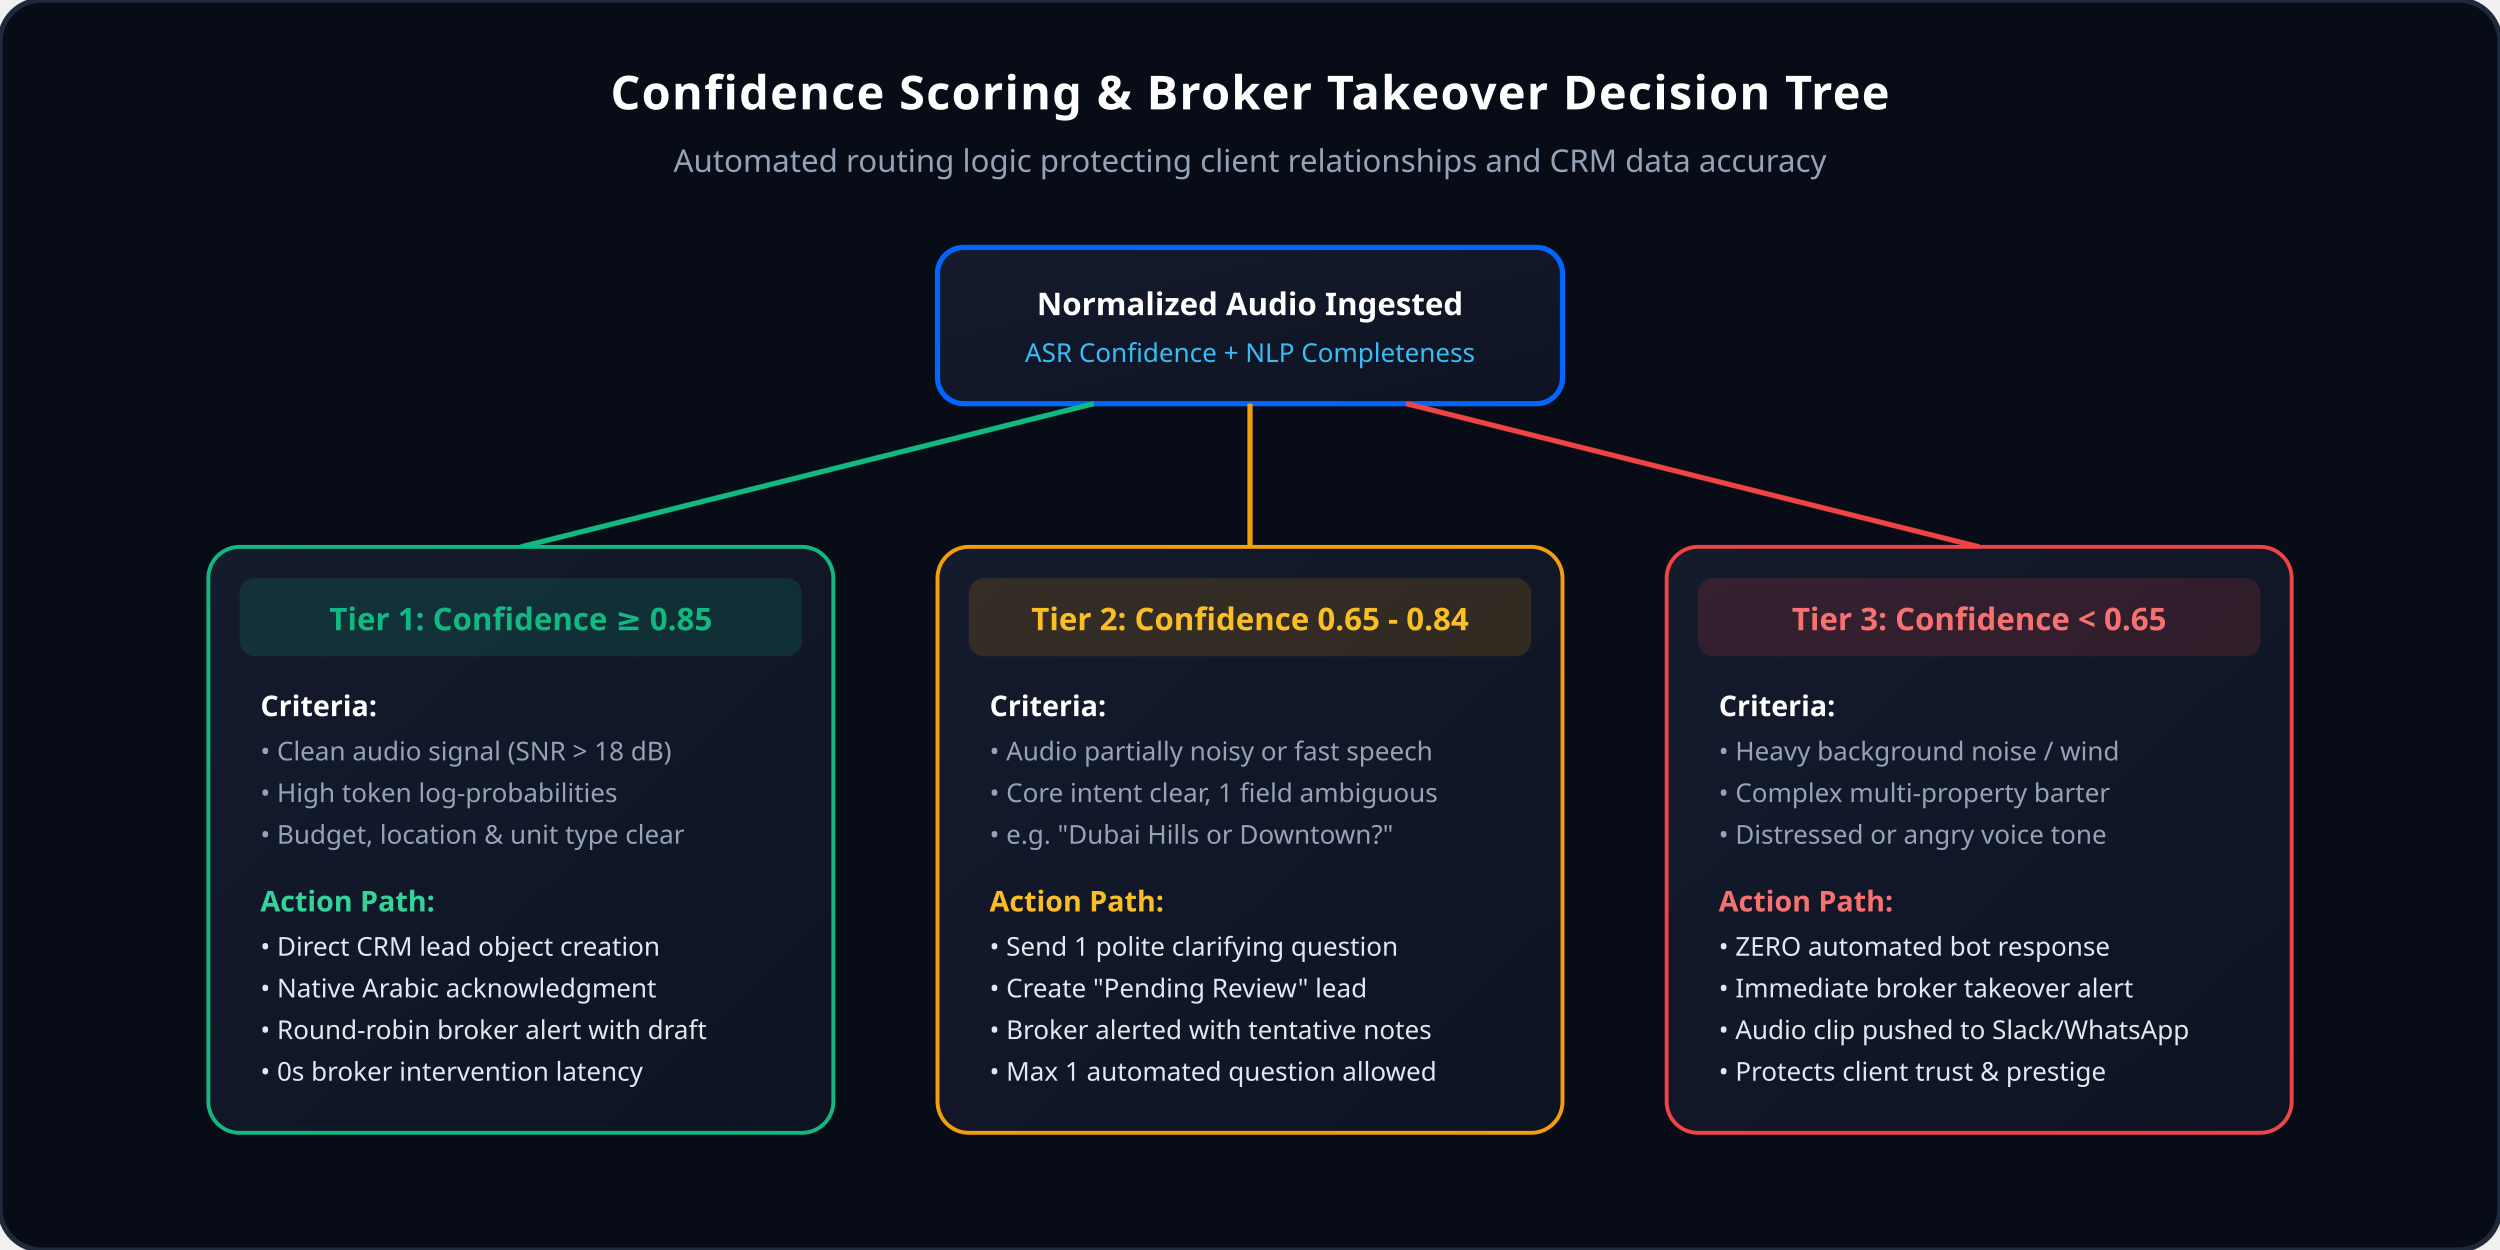
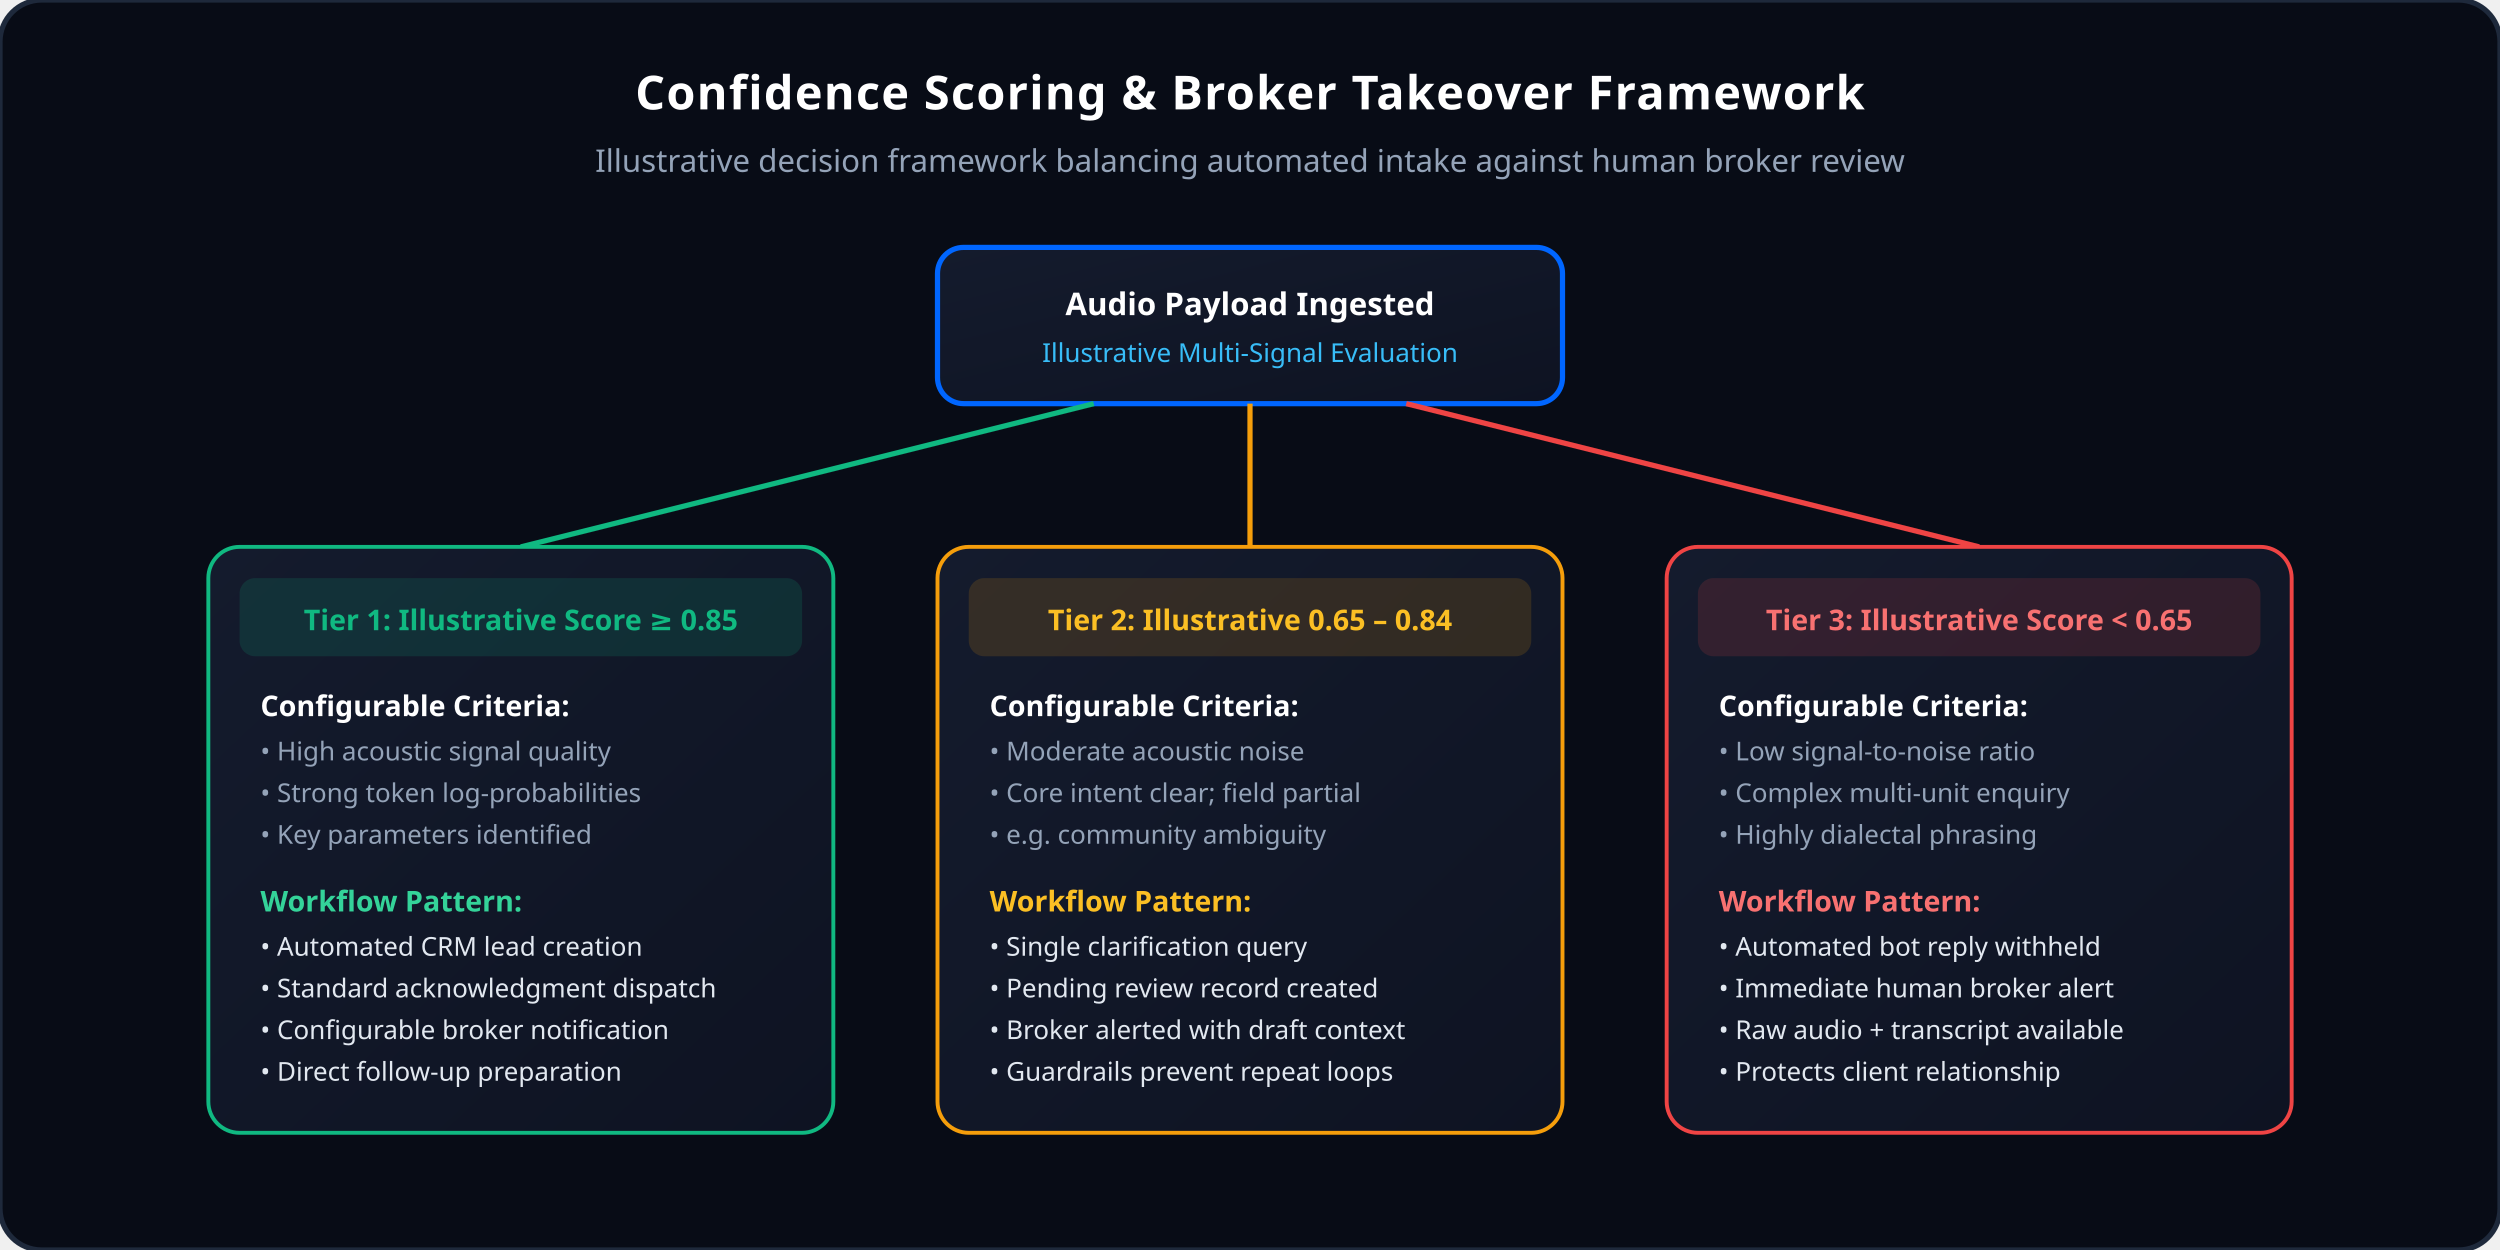
<svg xmlns="http://www.w3.org/2000/svg" viewBox="0 0 960 480" width="100%" height="100%">
  <defs>
    <linearGradient id="treeCard" x1="0%" y1="0%" x2="100%" y2="100%">
      <stop offset="0%" stop-color="#141B2D" />
      <stop offset="100%" stop-color="#0E1322" />
    </linearGradient>
  </defs>
  <rect width="960" height="480" rx="16" fill="#080C16" stroke="#1E293B" stroke-width="2" />
-   <text x="480" y="42" text-anchor="middle" fill="#FFFFFF" font-family="system-ui, sans-serif" font-size="18" font-weight="700" letter-spacing="0.5">Confidence Scoring &amp; Broker Takeover Decision Tree</text>
-   <text x="480" y="66" text-anchor="middle" fill="#94A3B8" font-family="system-ui, sans-serif" font-size="12">Automated routing logic protecting client relationships and CRM data accuracy</text>
+   <text x="480" y="42" text-anchor="middle" fill="#FFFFFF" font-family="system-ui, sans-serif" font-size="18" font-weight="700" letter-spacing="0.5">Confidence Scoring &amp; Broker Takeover Framework</text>
+   <text x="480" y="66" text-anchor="middle" fill="#94A3B8" font-family="system-ui, sans-serif" font-size="12">Illustrative decision framework balancing automated intake against human broker review</text>
  <g transform="translate(360, 95)">
    <rect width="240" height="60" rx="10" fill="url(#treeCard)" stroke="#0066FF" stroke-width="2" />
-     <text x="120" y="26" text-anchor="middle" fill="#FFFFFF" font-family="system-ui, sans-serif" font-size="12" font-weight="bold">Normalized Audio Ingested</text>
-     <text x="120" y="44" text-anchor="middle" fill="#38BDF8" font-family="system-ui, sans-serif" font-size="10">ASR Confidence + NLP Completeness</text>
+     <text x="120" y="26" text-anchor="middle" fill="#FFFFFF" font-family="system-ui, sans-serif" font-size="12" font-weight="bold">Audio Payload Ingested</text>
+     <text x="120" y="44" text-anchor="middle" fill="#38BDF8" font-family="system-ui, sans-serif" font-size="10">Illustrative Multi-Signal Evaluation</text>
  </g>
  <path d="M 420 155 L 200 210" stroke="#10B981" stroke-width="2" fill="none" />
  <path d="M 480 155 L 480 210" stroke="#F59E0B" stroke-width="2" fill="none" />
  <path d="M 540 155 L 760 210" stroke="#EF4444" stroke-width="2" fill="none" />
  <g transform="translate(80, 210)">
    <rect width="240" height="225" rx="12" fill="url(#treeCard)" stroke="#10B981" stroke-width="1.5" />
    <rect x="12" y="12" width="216" height="30" rx="6" fill="#10B981" fill-opacity="0.15" />
-     <text x="120" y="32" text-anchor="middle" fill="#10B981" font-family="system-ui, sans-serif" font-size="12" font-weight="bold">Tier 1: Confidence ≥ 0.85</text>
-     <text x="20" y="65" fill="#FFFFFF" font-family="system-ui, sans-serif" font-size="11" font-weight="600">Criteria:</text>
-     <text x="20" y="82" fill="#94A3B8" font-family="system-ui, sans-serif" font-size="10">• Clean audio signal (SNR &gt; 18 dB)</text>
-     <text x="20" y="98" fill="#94A3B8" font-family="system-ui, sans-serif" font-size="10">• High token log-probabilities</text>
-     <text x="20" y="114" fill="#94A3B8" font-family="system-ui, sans-serif" font-size="10">• Budget, location &amp; unit type clear</text>
-     <text x="20" y="140" fill="#34D399" font-family="system-ui, sans-serif" font-size="11" font-weight="600">Action Path:</text>
-     <text x="20" y="157" fill="#E2E8F0" font-family="system-ui, sans-serif" font-size="10">• Direct CRM lead object creation</text>
-     <text x="20" y="173" fill="#E2E8F0" font-family="system-ui, sans-serif" font-size="10">• Native Arabic acknowledgment</text>
-     <text x="20" y="189" fill="#E2E8F0" font-family="system-ui, sans-serif" font-size="10">• Round-robin broker alert with draft</text>
-     <text x="20" y="205" fill="#E2E8F0" font-family="system-ui, sans-serif" font-size="10">• 0s broker intervention latency</text>
+     <text x="120" y="32" text-anchor="middle" fill="#10B981" font-family="system-ui, sans-serif" font-size="11" font-weight="bold">Tier 1: Illustrative Score ≥ 0.85</text>
+     <text x="20" y="65" fill="#FFFFFF" font-family="system-ui, sans-serif" font-size="11" font-weight="600">Configurable Criteria:</text>
+     <text x="20" y="82" fill="#94A3B8" font-family="system-ui, sans-serif" font-size="10">• High acoustic signal quality</text>
+     <text x="20" y="98" fill="#94A3B8" font-family="system-ui, sans-serif" font-size="10">• Strong token log-probabilities</text>
+     <text x="20" y="114" fill="#94A3B8" font-family="system-ui, sans-serif" font-size="10">• Key parameters identified</text>
+     <text x="20" y="140" fill="#34D399" font-family="system-ui, sans-serif" font-size="11" font-weight="600">Workflow Pattern:</text>
+     <text x="20" y="157" fill="#E2E8F0" font-family="system-ui, sans-serif" font-size="10">• Automated CRM lead creation</text>
+     <text x="20" y="173" fill="#E2E8F0" font-family="system-ui, sans-serif" font-size="10">• Standard acknowledgment dispatch</text>
+     <text x="20" y="189" fill="#E2E8F0" font-family="system-ui, sans-serif" font-size="10">• Configurable broker notification</text>
+     <text x="20" y="205" fill="#E2E8F0" font-family="system-ui, sans-serif" font-size="10">• Direct follow-up preparation</text>
  </g>
  <g transform="translate(360, 210)">
    <rect width="240" height="225" rx="12" fill="url(#treeCard)" stroke="#F59E0B" stroke-width="1.5" />
    <rect x="12" y="12" width="216" height="30" rx="6" fill="#F59E0B" fill-opacity="0.15" />
-     <text x="120" y="32" text-anchor="middle" fill="#FBBF24" font-family="system-ui, sans-serif" font-size="12" font-weight="bold">Tier 2: Confidence 0.65 - 0.84</text>
-     <text x="20" y="65" fill="#FFFFFF" font-family="system-ui, sans-serif" font-size="11" font-weight="600">Criteria:</text>
-     <text x="20" y="82" fill="#94A3B8" font-family="system-ui, sans-serif" font-size="10">• Audio partially noisy or fast speech</text>
-     <text x="20" y="98" fill="#94A3B8" font-family="system-ui, sans-serif" font-size="10">• Core intent clear, 1 field ambiguous</text>
-     <text x="20" y="114" fill="#94A3B8" font-family="system-ui, sans-serif" font-size="10">• e.g. "Dubai Hills or Downtown?"</text>
-     <text x="20" y="140" fill="#FBBF24" font-family="system-ui, sans-serif" font-size="11" font-weight="600">Action Path:</text>
-     <text x="20" y="157" fill="#E2E8F0" font-family="system-ui, sans-serif" font-size="10">• Send 1 polite clarifying question</text>
-     <text x="20" y="173" fill="#E2E8F0" font-family="system-ui, sans-serif" font-size="10">• Create "Pending Review" lead</text>
-     <text x="20" y="189" fill="#E2E8F0" font-family="system-ui, sans-serif" font-size="10">• Broker alerted with tentative notes</text>
-     <text x="20" y="205" fill="#E2E8F0" font-family="system-ui, sans-serif" font-size="10">• Max 1 automated question allowed</text>
+     <text x="120" y="32" text-anchor="middle" fill="#FBBF24" font-family="system-ui, sans-serif" font-size="11" font-weight="bold">Tier 2: Illustrative 0.65 – 0.84</text>
+     <text x="20" y="65" fill="#FFFFFF" font-family="system-ui, sans-serif" font-size="11" font-weight="600">Configurable Criteria:</text>
+     <text x="20" y="82" fill="#94A3B8" font-family="system-ui, sans-serif" font-size="10">• Moderate acoustic noise</text>
+     <text x="20" y="98" fill="#94A3B8" font-family="system-ui, sans-serif" font-size="10">• Core intent clear; field partial</text>
+     <text x="20" y="114" fill="#94A3B8" font-family="system-ui, sans-serif" font-size="10">• e.g. community ambiguity</text>
+     <text x="20" y="140" fill="#FBBF24" font-family="system-ui, sans-serif" font-size="11" font-weight="600">Workflow Pattern:</text>
+     <text x="20" y="157" fill="#E2E8F0" font-family="system-ui, sans-serif" font-size="10">• Single clarification query</text>
+     <text x="20" y="173" fill="#E2E8F0" font-family="system-ui, sans-serif" font-size="10">• Pending review record created</text>
+     <text x="20" y="189" fill="#E2E8F0" font-family="system-ui, sans-serif" font-size="10">• Broker alerted with draft context</text>
+     <text x="20" y="205" fill="#E2E8F0" font-family="system-ui, sans-serif" font-size="10">• Guardrails prevent repeat loops</text>
  </g>
  <g transform="translate(640, 210)">
    <rect width="240" height="225" rx="12" fill="url(#treeCard)" stroke="#EF4444" stroke-width="1.5" />
    <rect x="12" y="12" width="216" height="30" rx="6" fill="#EF4444" fill-opacity="0.15" />
-     <text x="120" y="32" text-anchor="middle" fill="#F87171" font-family="system-ui, sans-serif" font-size="12" font-weight="bold">Tier 3: Confidence &lt; 0.65</text>
-     <text x="20" y="65" fill="#FFFFFF" font-family="system-ui, sans-serif" font-size="11" font-weight="600">Criteria:</text>
-     <text x="20" y="82" fill="#94A3B8" font-family="system-ui, sans-serif" font-size="10">• Heavy background noise / wind</text>
-     <text x="20" y="98" fill="#94A3B8" font-family="system-ui, sans-serif" font-size="10">• Complex multi-property barter</text>
-     <text x="20" y="114" fill="#94A3B8" font-family="system-ui, sans-serif" font-size="10">• Distressed or angry voice tone</text>
-     <text x="20" y="140" fill="#F87171" font-family="system-ui, sans-serif" font-size="11" font-weight="600">Action Path:</text>
-     <text x="20" y="157" fill="#E2E8F0" font-family="system-ui, sans-serif" font-size="10">• ZERO automated bot response</text>
-     <text x="20" y="173" fill="#E2E8F0" font-family="system-ui, sans-serif" font-size="10">• Immediate broker takeover alert</text>
-     <text x="20" y="189" fill="#E2E8F0" font-family="system-ui, sans-serif" font-size="10">• Audio clip pushed to Slack/WhatsApp</text>
-     <text x="20" y="205" fill="#E2E8F0" font-family="system-ui, sans-serif" font-size="10">• Protects client trust &amp; prestige</text>
+     <text x="120" y="32" text-anchor="middle" fill="#F87171" font-family="system-ui, sans-serif" font-size="11" font-weight="bold">Tier 3: Illustrative Score &lt; 0.65</text>
+     <text x="20" y="65" fill="#FFFFFF" font-family="system-ui, sans-serif" font-size="11" font-weight="600">Configurable Criteria:</text>
+     <text x="20" y="82" fill="#94A3B8" font-family="system-ui, sans-serif" font-size="10">• Low signal-to-noise ratio</text>
+     <text x="20" y="98" fill="#94A3B8" font-family="system-ui, sans-serif" font-size="10">• Complex multi-unit enquiry</text>
+     <text x="20" y="114" fill="#94A3B8" font-family="system-ui, sans-serif" font-size="10">• Highly dialectal phrasing</text>
+     <text x="20" y="140" fill="#F87171" font-family="system-ui, sans-serif" font-size="11" font-weight="600">Workflow Pattern:</text>
+     <text x="20" y="157" fill="#E2E8F0" font-family="system-ui, sans-serif" font-size="10">• Automated bot reply withheld</text>
+     <text x="20" y="173" fill="#E2E8F0" font-family="system-ui, sans-serif" font-size="10">• Immediate human broker alert</text>
+     <text x="20" y="189" fill="#E2E8F0" font-family="system-ui, sans-serif" font-size="10">• Raw audio + transcript available</text>
+     <text x="20" y="205" fill="#E2E8F0" font-family="system-ui, sans-serif" font-size="10">• Protects client relationship</text>
  </g>
</svg>
